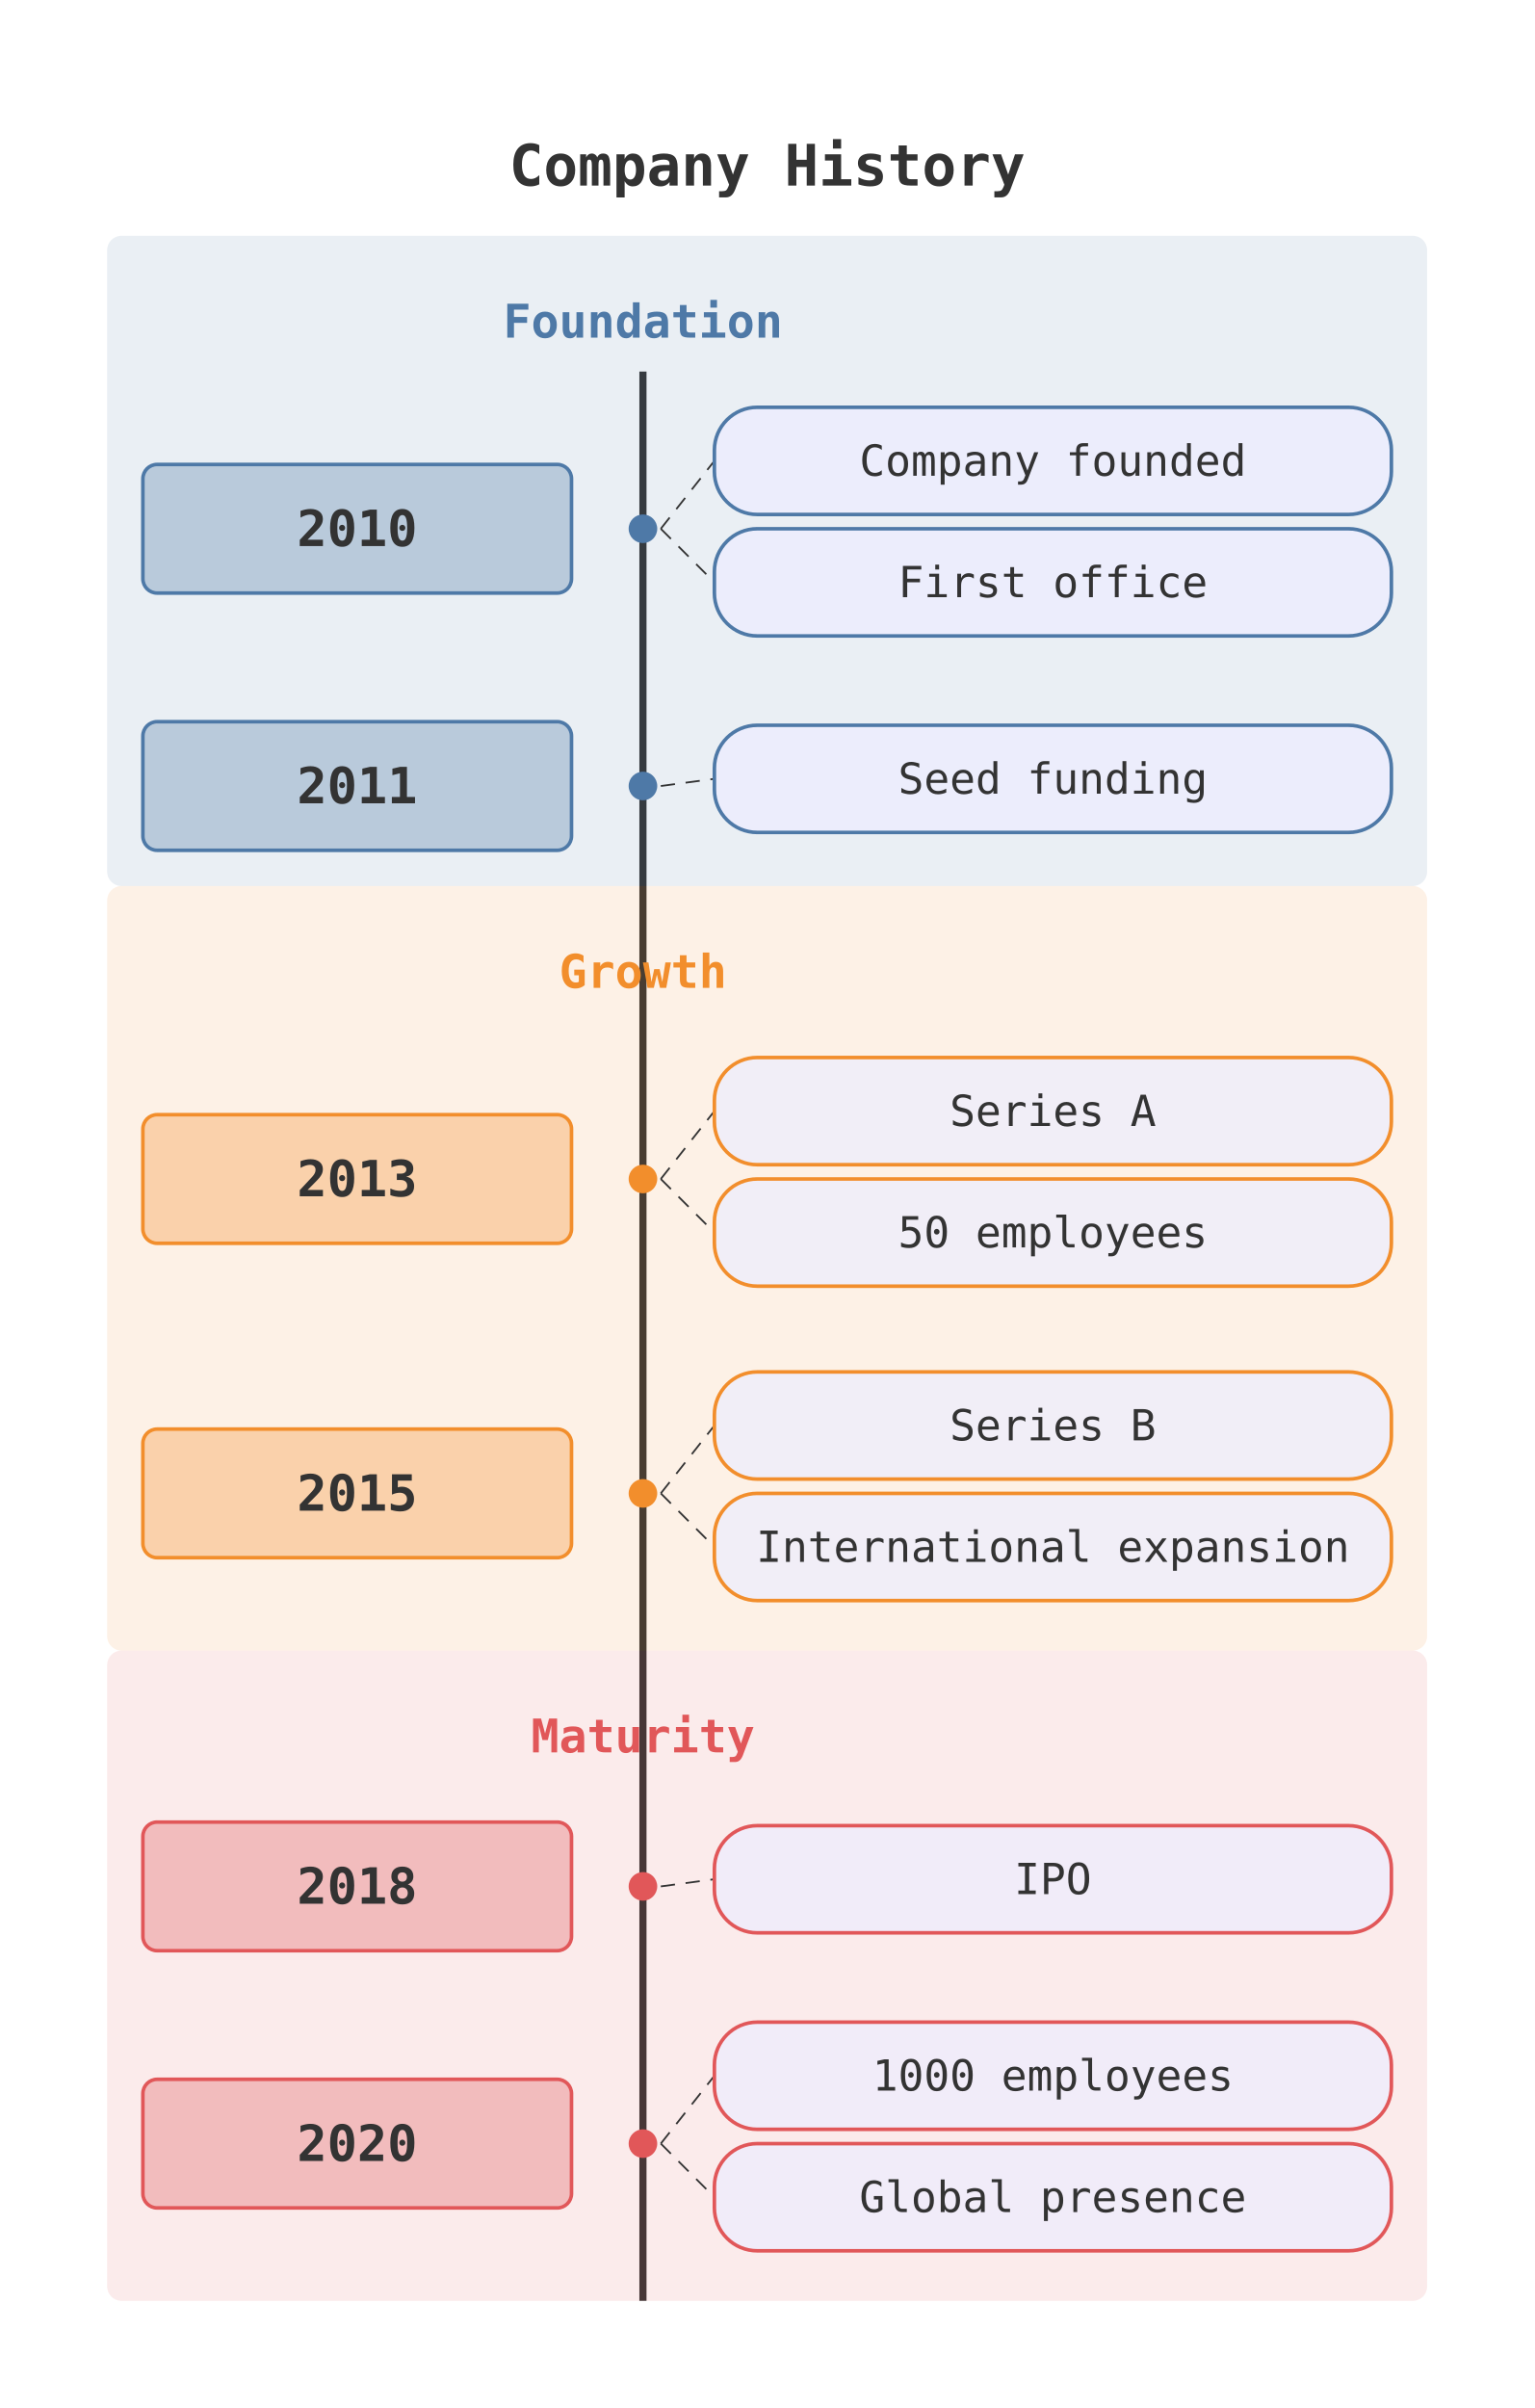
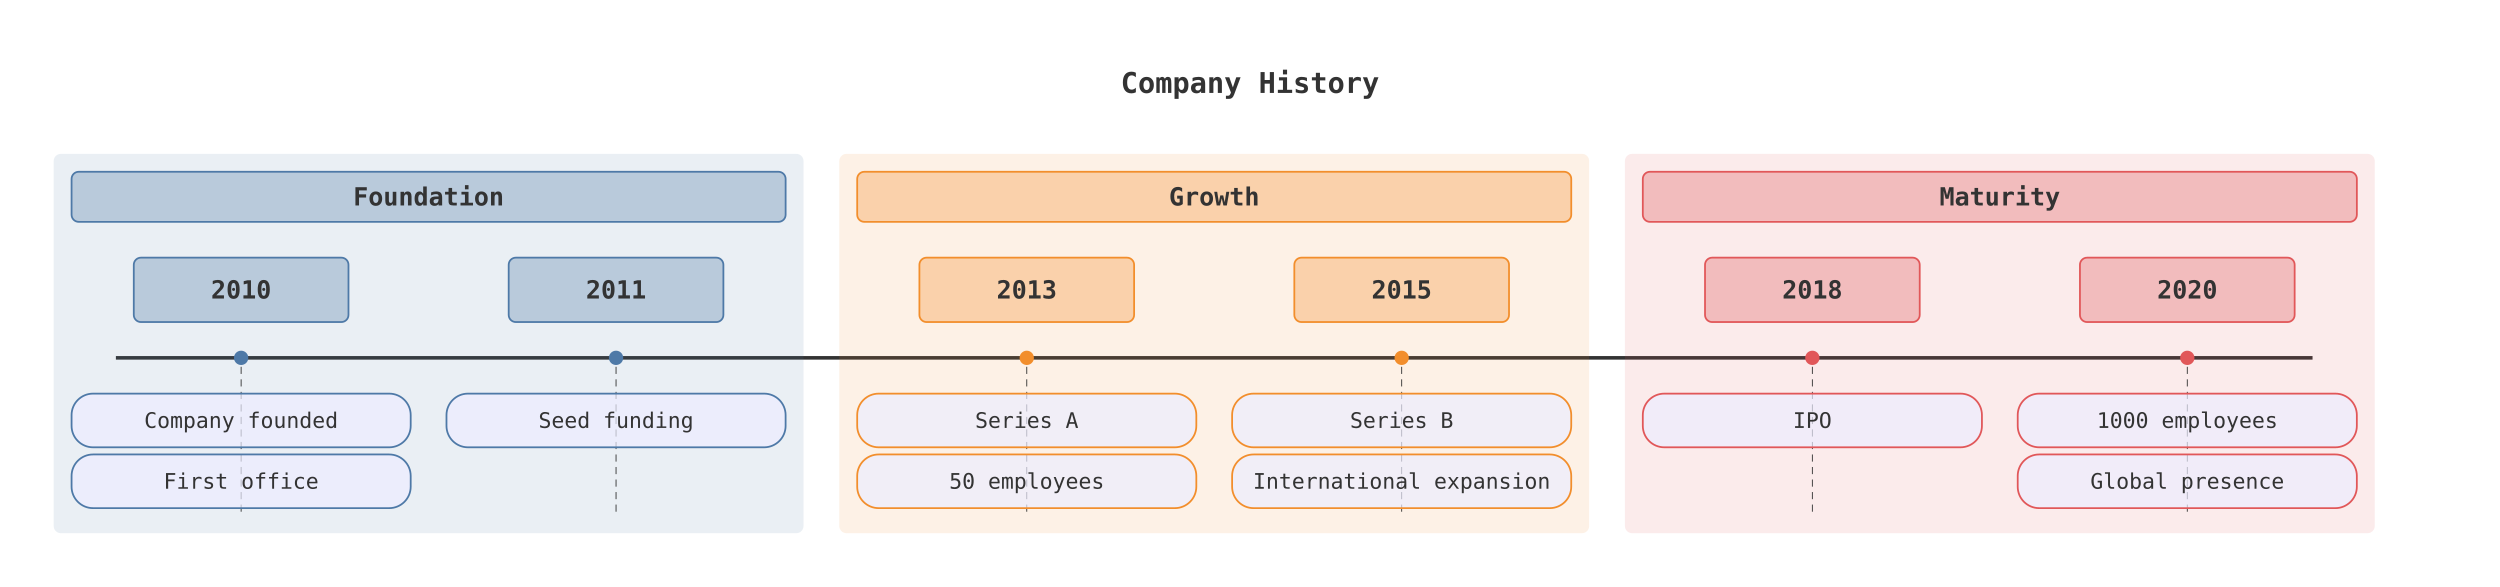
- <svg xmlns="http://www.w3.org/2000/svg" viewBox="0 0 429.54 674" width="429.54" height="674">
+ <svg xmlns="http://www.w3.org/2000/svg" viewBox="0 0 1397.26 328" width="1397.26" height="328">
  <g transform="translate(20, 20)">
-     <text x="194.77" y="26.4" text-anchor="middle" dominant-baseline="central" font-size="16px" font-family="'Intel One Mono', 'SF Mono', 'Cascadia Code', 'JetBrains Mono', 'Fira Code', 'Consolas', 'Menlo', monospace" fill="#333333" font-weight="bold">Company History</text>
-     <path d="M160 84 L160 624" fill="none" stroke="#333333" stroke-width="2" />
-     <rect x="10" y="46" width="369.54" height="182" rx="4" ry="4" fill="#4e79a71e" />
-     <text x="160" y="70" text-anchor="middle" dominant-baseline="central" font-size="13px" font-family="'Intel One Mono', 'SF Mono', 'Cascadia Code', 'JetBrains Mono', 'Fira Code', 'Consolas', 'Menlo', monospace" fill="#4e79a7" font-weight="bold">Foundation</text>
-     <rect x="10" y="228" width="369.54" height="214" rx="4" ry="4" fill="#f28e2c1e" />
-     <text x="160" y="252" text-anchor="middle" dominant-baseline="central" font-size="13px" font-family="'Intel One Mono', 'SF Mono', 'Cascadia Code', 'JetBrains Mono', 'Fira Code', 'Consolas', 'Menlo', monospace" fill="#f28e2c" font-weight="bold">Growth</text>
-     <rect x="10" y="442" width="369.54" height="182" rx="4" ry="4" fill="#e157591e" />
-     <text x="160" y="466" text-anchor="middle" dominant-baseline="central" font-size="13px" font-family="'Intel One Mono', 'SF Mono', 'Cascadia Code', 'JetBrains Mono', 'Fira Code', 'Consolas', 'Menlo', monospace" fill="#e15759" font-weight="bold">Maturity</text>
-     <rect x="20" y="110" width="120" height="36" rx="4" ry="4" fill="#4e79a750" stroke="#4e79a7" stroke-width="1" />
-     <text x="80" y="128" text-anchor="middle" dominant-baseline="central" font-size="14px" font-family="'Intel One Mono', 'SF Mono', 'Cascadia Code', 'JetBrains Mono', 'Fira Code', 'Consolas', 'Menlo', monospace" fill="#333333" font-weight="bold">2010</text>
-     <circle cx="160" cy="128" r="4" fill="#4e79a7" />
-     <path d="M165 128 L180 109" fill="none" stroke="#333333" stroke-width="0.5" stroke-dasharray="4 3" />
-     <rect x="180" y="94" width="189.54" height="30" rx="12" ry="12" fill="#ececffb2" stroke="#4e79a7" stroke-width="1" />
-     <text x="274.77" y="109" text-anchor="middle" dominant-baseline="central" font-size="12px" font-family="'Intel One Mono', 'SF Mono', 'Cascadia Code', 'JetBrains Mono', 'Fira Code', 'Consolas', 'Menlo', monospace" fill="#333333">Company founded</text>
-     <path d="M165 128 L180 143" fill="none" stroke="#333333" stroke-width="0.5" stroke-dasharray="4 3" />
-     <rect x="180" y="128" width="189.54" height="30" rx="12" ry="12" fill="#ececffb2" stroke="#4e79a7" stroke-width="1" />
-     <text x="274.77" y="143" text-anchor="middle" dominant-baseline="central" font-size="12px" font-family="'Intel One Mono', 'SF Mono', 'Cascadia Code', 'JetBrains Mono', 'Fira Code', 'Consolas', 'Menlo', monospace" fill="#333333">First office</text>
-     <rect x="20" y="182" width="120" height="36" rx="4" ry="4" fill="#4e79a750" stroke="#4e79a7" stroke-width="1" />
-     <text x="80" y="200" text-anchor="middle" dominant-baseline="central" font-size="14px" font-family="'Intel One Mono', 'SF Mono', 'Cascadia Code', 'JetBrains Mono', 'Fira Code', 'Consolas', 'Menlo', monospace" fill="#333333" font-weight="bold">2011</text>
-     <circle cx="160" cy="200" r="4" fill="#4e79a7" />
-     <path d="M165 200 L180 198" fill="none" stroke="#333333" stroke-width="0.5" stroke-dasharray="4 3" />
-     <rect x="180" y="183" width="189.54" height="30" rx="12" ry="12" fill="#ececffb2" stroke="#4e79a7" stroke-width="1" />
-     <text x="274.77" y="198" text-anchor="middle" dominant-baseline="central" font-size="12px" font-family="'Intel One Mono', 'SF Mono', 'Cascadia Code', 'JetBrains Mono', 'Fira Code', 'Consolas', 'Menlo', monospace" fill="#333333">Seed funding</text>
-     <rect x="20" y="292" width="120" height="36" rx="4" ry="4" fill="#f28e2c50" stroke="#f28e2c" stroke-width="1" />
-     <text x="80" y="310" text-anchor="middle" dominant-baseline="central" font-size="14px" font-family="'Intel One Mono', 'SF Mono', 'Cascadia Code', 'JetBrains Mono', 'Fira Code', 'Consolas', 'Menlo', monospace" fill="#333333" font-weight="bold">2013</text>
-     <circle cx="160" cy="310" r="4" fill="#f28e2c" />
-     <path d="M165 310 L180 291" fill="none" stroke="#333333" stroke-width="0.5" stroke-dasharray="4 3" />
-     <rect x="180" y="276" width="189.54" height="30" rx="12" ry="12" fill="#ececffb2" stroke="#f28e2c" stroke-width="1" />
-     <text x="274.77" y="291" text-anchor="middle" dominant-baseline="central" font-size="12px" font-family="'Intel One Mono', 'SF Mono', 'Cascadia Code', 'JetBrains Mono', 'Fira Code', 'Consolas', 'Menlo', monospace" fill="#333333">Series A</text>
-     <path d="M165 310 L180 325" fill="none" stroke="#333333" stroke-width="0.5" stroke-dasharray="4 3" />
-     <rect x="180" y="310" width="189.54" height="30" rx="12" ry="12" fill="#ececffb2" stroke="#f28e2c" stroke-width="1" />
-     <text x="274.77" y="325" text-anchor="middle" dominant-baseline="central" font-size="12px" font-family="'Intel One Mono', 'SF Mono', 'Cascadia Code', 'JetBrains Mono', 'Fira Code', 'Consolas', 'Menlo', monospace" fill="#333333">50 employees</text>
-     <rect x="20" y="380" width="120" height="36" rx="4" ry="4" fill="#f28e2c50" stroke="#f28e2c" stroke-width="1" />
-     <text x="80" y="398" text-anchor="middle" dominant-baseline="central" font-size="14px" font-family="'Intel One Mono', 'SF Mono', 'Cascadia Code', 'JetBrains Mono', 'Fira Code', 'Consolas', 'Menlo', monospace" fill="#333333" font-weight="bold">2015</text>
-     <circle cx="160" cy="398" r="4" fill="#f28e2c" />
-     <path d="M165 398 L180 379" fill="none" stroke="#333333" stroke-width="0.5" stroke-dasharray="4 3" />
-     <rect x="180" y="364" width="189.54" height="30" rx="12" ry="12" fill="#ececffb2" stroke="#f28e2c" stroke-width="1" />
-     <text x="274.77" y="379" text-anchor="middle" dominant-baseline="central" font-size="12px" font-family="'Intel One Mono', 'SF Mono', 'Cascadia Code', 'JetBrains Mono', 'Fira Code', 'Consolas', 'Menlo', monospace" fill="#333333">Series B</text>
-     <path d="M165 398 L180 413" fill="none" stroke="#333333" stroke-width="0.5" stroke-dasharray="4 3" />
-     <rect x="180" y="398" width="189.54" height="30" rx="12" ry="12" fill="#ececffb2" stroke="#f28e2c" stroke-width="1" />
-     <text x="274.77" y="413" text-anchor="middle" dominant-baseline="central" font-size="12px" font-family="'Intel One Mono', 'SF Mono', 'Cascadia Code', 'JetBrains Mono', 'Fira Code', 'Consolas', 'Menlo', monospace" fill="#333333">International expansion</text>
-     <rect x="20" y="490" width="120" height="36" rx="4" ry="4" fill="#e1575950" stroke="#e15759" stroke-width="1" />
-     <text x="80" y="508" text-anchor="middle" dominant-baseline="central" font-size="14px" font-family="'Intel One Mono', 'SF Mono', 'Cascadia Code', 'JetBrains Mono', 'Fira Code', 'Consolas', 'Menlo', monospace" fill="#333333" font-weight="bold">2018</text>
-     <circle cx="160" cy="508" r="4" fill="#e15759" />
-     <path d="M165 508 L180 506" fill="none" stroke="#333333" stroke-width="0.5" stroke-dasharray="4 3" />
-     <rect x="180" y="491" width="189.54" height="30" rx="12" ry="12" fill="#ececffb2" stroke="#e15759" stroke-width="1" />
-     <text x="274.77" y="506" text-anchor="middle" dominant-baseline="central" font-size="12px" font-family="'Intel One Mono', 'SF Mono', 'Cascadia Code', 'JetBrains Mono', 'Fira Code', 'Consolas', 'Menlo', monospace" fill="#333333">IPO</text>
-     <rect x="20" y="562" width="120" height="36" rx="4" ry="4" fill="#e1575950" stroke="#e15759" stroke-width="1" />
-     <text x="80" y="580" text-anchor="middle" dominant-baseline="central" font-size="14px" font-family="'Intel One Mono', 'SF Mono', 'Cascadia Code', 'JetBrains Mono', 'Fira Code', 'Consolas', 'Menlo', monospace" fill="#333333" font-weight="bold">2020</text>
-     <circle cx="160" cy="580" r="4" fill="#e15759" />
-     <path d="M165 580 L180 561" fill="none" stroke="#333333" stroke-width="0.5" stroke-dasharray="4 3" />
-     <rect x="180" y="546" width="189.54" height="30" rx="12" ry="12" fill="#ececffb2" stroke="#e15759" stroke-width="1" />
-     <text x="274.77" y="561" text-anchor="middle" dominant-baseline="central" font-size="12px" font-family="'Intel One Mono', 'SF Mono', 'Cascadia Code', 'JetBrains Mono', 'Fira Code', 'Consolas', 'Menlo', monospace" fill="#333333">1000 employees</text>
-     <path d="M165 580 L180 595" fill="none" stroke="#333333" stroke-width="0.5" stroke-dasharray="4 3" />
-     <rect x="180" y="580" width="189.54" height="30" rx="12" ry="12" fill="#ececffb2" stroke="#e15759" stroke-width="1" />
-     <text x="274.77" y="595" text-anchor="middle" dominant-baseline="central" font-size="12px" font-family="'Intel One Mono', 'SF Mono', 'Cascadia Code', 'JetBrains Mono', 'Fira Code', 'Consolas', 'Menlo', monospace" fill="#333333">Global presence</text>
+     <text x="678.63" y="26.4" text-anchor="middle" dominant-baseline="central" font-size="16px" font-family="'Intel One Mono', 'SF Mono', 'Cascadia Code', 'JetBrains Mono', 'Fira Code', 'Consolas', 'Menlo', monospace" fill="#333333" font-weight="bold">Company History</text>
+     <path d="M44.77 180 L1272.49 180" fill="none" stroke="#333333" stroke-width="2" />
+     <rect x="10" y="66" width="419.09" height="212" rx="4" ry="4" fill="#4e79a71e" />
+     <rect x="20" y="76" width="399.09" height="28" rx="4" ry="4" fill="#4e79a750" stroke="#4e79a7" stroke-width="1" />
+     <text x="219.54" y="90" text-anchor="middle" dominant-baseline="central" font-size="14px" font-family="'Intel One Mono', 'SF Mono', 'Cascadia Code', 'JetBrains Mono', 'Fira Code', 'Consolas', 'Menlo', monospace" fill="#333333" font-weight="bold">Foundation</text>
+     <rect x="449.09" y="66" width="419.09" height="212" rx="4" ry="4" fill="#f28e2c1e" />
+     <rect x="459.09" y="76" width="399.09" height="28" rx="4" ry="4" fill="#f28e2c50" stroke="#f28e2c" stroke-width="1" />
+     <text x="658.63" y="90" text-anchor="middle" dominant-baseline="central" font-size="14px" font-family="'Intel One Mono', 'SF Mono', 'Cascadia Code', 'JetBrains Mono', 'Fira Code', 'Consolas', 'Menlo', monospace" fill="#333333" font-weight="bold">Growth</text>
+     <rect x="888.17" y="66" width="419.09" height="212" rx="4" ry="4" fill="#e157591e" />
+     <rect x="898.17" y="76" width="399.09" height="28" rx="4" ry="4" fill="#e1575950" stroke="#e15759" stroke-width="1" />
+     <text x="1097.71" y="90" text-anchor="middle" dominant-baseline="central" font-size="14px" font-family="'Intel One Mono', 'SF Mono', 'Cascadia Code', 'JetBrains Mono', 'Fira Code', 'Consolas', 'Menlo', monospace" fill="#333333" font-weight="bold">Maturity</text>
+     <rect x="54.77" y="124" width="120" height="36" rx="4" ry="4" fill="#4e79a750" stroke="#4e79a7" stroke-width="1" />
+     <text x="114.77" y="142" text-anchor="middle" dominant-baseline="central" font-size="14px" font-family="'Intel One Mono', 'SF Mono', 'Cascadia Code', 'JetBrains Mono', 'Fira Code', 'Consolas', 'Menlo', monospace" fill="#333333" font-weight="bold">2010</text>
+     <circle cx="114.77" cy="180" r="4" fill="#4e79a7" />
+     <path d="M114.77 185 L114.77 268" fill="none" stroke="#333333" stroke-width="0.5" stroke-dasharray="4 3" />
+     <rect x="20" y="200" width="189.54" height="30" rx="12" ry="12" fill="#ececffb2" stroke="#4e79a7" stroke-width="1" />
+     <text x="114.77" y="215" text-anchor="middle" dominant-baseline="central" font-size="12px" font-family="'Intel One Mono', 'SF Mono', 'Cascadia Code', 'JetBrains Mono', 'Fira Code', 'Consolas', 'Menlo', monospace" fill="#333333">Company founded</text>
+     <rect x="20" y="234" width="189.54" height="30" rx="12" ry="12" fill="#ececffb2" stroke="#4e79a7" stroke-width="1" />
+     <text x="114.77" y="249" text-anchor="middle" dominant-baseline="central" font-size="12px" font-family="'Intel One Mono', 'SF Mono', 'Cascadia Code', 'JetBrains Mono', 'Fira Code', 'Consolas', 'Menlo', monospace" fill="#333333">First office</text>
+     <rect x="264.31" y="124" width="120" height="36" rx="4" ry="4" fill="#4e79a750" stroke="#4e79a7" stroke-width="1" />
+     <text x="324.31" y="142" text-anchor="middle" dominant-baseline="central" font-size="14px" font-family="'Intel One Mono', 'SF Mono', 'Cascadia Code', 'JetBrains Mono', 'Fira Code', 'Consolas', 'Menlo', monospace" fill="#333333" font-weight="bold">2011</text>
+     <circle cx="324.31" cy="180" r="4" fill="#4e79a7" />
+     <path d="M324.31 185 L324.31 268" fill="none" stroke="#333333" stroke-width="0.5" stroke-dasharray="4 3" />
+     <rect x="229.54" y="200" width="189.54" height="30" rx="12" ry="12" fill="#ececffb2" stroke="#4e79a7" stroke-width="1" />
+     <text x="324.31" y="215" text-anchor="middle" dominant-baseline="central" font-size="12px" font-family="'Intel One Mono', 'SF Mono', 'Cascadia Code', 'JetBrains Mono', 'Fira Code', 'Consolas', 'Menlo', monospace" fill="#333333">Seed funding</text>
+     <rect x="493.86" y="124" width="120" height="36" rx="4" ry="4" fill="#f28e2c50" stroke="#f28e2c" stroke-width="1" />
+     <text x="553.86" y="142" text-anchor="middle" dominant-baseline="central" font-size="14px" font-family="'Intel One Mono', 'SF Mono', 'Cascadia Code', 'JetBrains Mono', 'Fira Code', 'Consolas', 'Menlo', monospace" fill="#333333" font-weight="bold">2013</text>
+     <circle cx="553.86" cy="180" r="4" fill="#f28e2c" />
+     <path d="M553.86 185 L553.86 268" fill="none" stroke="#333333" stroke-width="0.5" stroke-dasharray="4 3" />
+     <rect x="459.09" y="200" width="189.54" height="30" rx="12" ry="12" fill="#ececffb2" stroke="#f28e2c" stroke-width="1" />
+     <text x="553.86" y="215" text-anchor="middle" dominant-baseline="central" font-size="12px" font-family="'Intel One Mono', 'SF Mono', 'Cascadia Code', 'JetBrains Mono', 'Fira Code', 'Consolas', 'Menlo', monospace" fill="#333333">Series A</text>
+     <rect x="459.09" y="234" width="189.54" height="30" rx="12" ry="12" fill="#ececffb2" stroke="#f28e2c" stroke-width="1" />
+     <text x="553.86" y="249" text-anchor="middle" dominant-baseline="central" font-size="12px" font-family="'Intel One Mono', 'SF Mono', 'Cascadia Code', 'JetBrains Mono', 'Fira Code', 'Consolas', 'Menlo', monospace" fill="#333333">50 employees</text>
+     <rect x="703.4" y="124" width="120" height="36" rx="4" ry="4" fill="#f28e2c50" stroke="#f28e2c" stroke-width="1" />
+     <text x="763.4" y="142" text-anchor="middle" dominant-baseline="central" font-size="14px" font-family="'Intel One Mono', 'SF Mono', 'Cascadia Code', 'JetBrains Mono', 'Fira Code', 'Consolas', 'Menlo', monospace" fill="#333333" font-weight="bold">2015</text>
+     <circle cx="763.4" cy="180" r="4" fill="#f28e2c" />
+     <path d="M763.4 185 L763.4 268" fill="none" stroke="#333333" stroke-width="0.5" stroke-dasharray="4 3" />
+     <rect x="668.63" y="200" width="189.54" height="30" rx="12" ry="12" fill="#ececffb2" stroke="#f28e2c" stroke-width="1" />
+     <text x="763.4" y="215" text-anchor="middle" dominant-baseline="central" font-size="12px" font-family="'Intel One Mono', 'SF Mono', 'Cascadia Code', 'JetBrains Mono', 'Fira Code', 'Consolas', 'Menlo', monospace" fill="#333333">Series B</text>
+     <rect x="668.63" y="234" width="189.54" height="30" rx="12" ry="12" fill="#ececffb2" stroke="#f28e2c" stroke-width="1" />
+     <text x="763.4" y="249" text-anchor="middle" dominant-baseline="central" font-size="12px" font-family="'Intel One Mono', 'SF Mono', 'Cascadia Code', 'JetBrains Mono', 'Fira Code', 'Consolas', 'Menlo', monospace" fill="#333333">International expansion</text>
+     <rect x="932.94" y="124" width="120" height="36" rx="4" ry="4" fill="#e1575950" stroke="#e15759" stroke-width="1" />
+     <text x="992.94" y="142" text-anchor="middle" dominant-baseline="central" font-size="14px" font-family="'Intel One Mono', 'SF Mono', 'Cascadia Code', 'JetBrains Mono', 'Fira Code', 'Consolas', 'Menlo', monospace" fill="#333333" font-weight="bold">2018</text>
+     <circle cx="992.94" cy="180" r="4" fill="#e15759" />
+     <path d="M992.94 185 L992.94 268" fill="none" stroke="#333333" stroke-width="0.5" stroke-dasharray="4 3" />
+     <rect x="898.17" y="200" width="189.54" height="30" rx="12" ry="12" fill="#ececffb2" stroke="#e15759" stroke-width="1" />
+     <text x="992.94" y="215" text-anchor="middle" dominant-baseline="central" font-size="12px" font-family="'Intel One Mono', 'SF Mono', 'Cascadia Code', 'JetBrains Mono', 'Fira Code', 'Consolas', 'Menlo', monospace" fill="#333333">IPO</text>
+     <rect x="1142.49" y="124" width="120" height="36" rx="4" ry="4" fill="#e1575950" stroke="#e15759" stroke-width="1" />
+     <text x="1202.49" y="142" text-anchor="middle" dominant-baseline="central" font-size="14px" font-family="'Intel One Mono', 'SF Mono', 'Cascadia Code', 'JetBrains Mono', 'Fira Code', 'Consolas', 'Menlo', monospace" fill="#333333" font-weight="bold">2020</text>
+     <circle cx="1202.49" cy="180" r="4" fill="#e15759" />
+     <path d="M1202.49 185 L1202.49 268" fill="none" stroke="#333333" stroke-width="0.5" stroke-dasharray="4 3" />
+     <rect x="1107.71" y="200" width="189.54" height="30" rx="12" ry="12" fill="#ececffb2" stroke="#e15759" stroke-width="1" />
+     <text x="1202.49" y="215" text-anchor="middle" dominant-baseline="central" font-size="12px" font-family="'Intel One Mono', 'SF Mono', 'Cascadia Code', 'JetBrains Mono', 'Fira Code', 'Consolas', 'Menlo', monospace" fill="#333333">1000 employees</text>
+     <rect x="1107.71" y="234" width="189.54" height="30" rx="12" ry="12" fill="#ececffb2" stroke="#e15759" stroke-width="1" />
+     <text x="1202.49" y="249" text-anchor="middle" dominant-baseline="central" font-size="12px" font-family="'Intel One Mono', 'SF Mono', 'Cascadia Code', 'JetBrains Mono', 'Fira Code', 'Consolas', 'Menlo', monospace" fill="#333333">Global presence</text>
  </g>
</svg>
